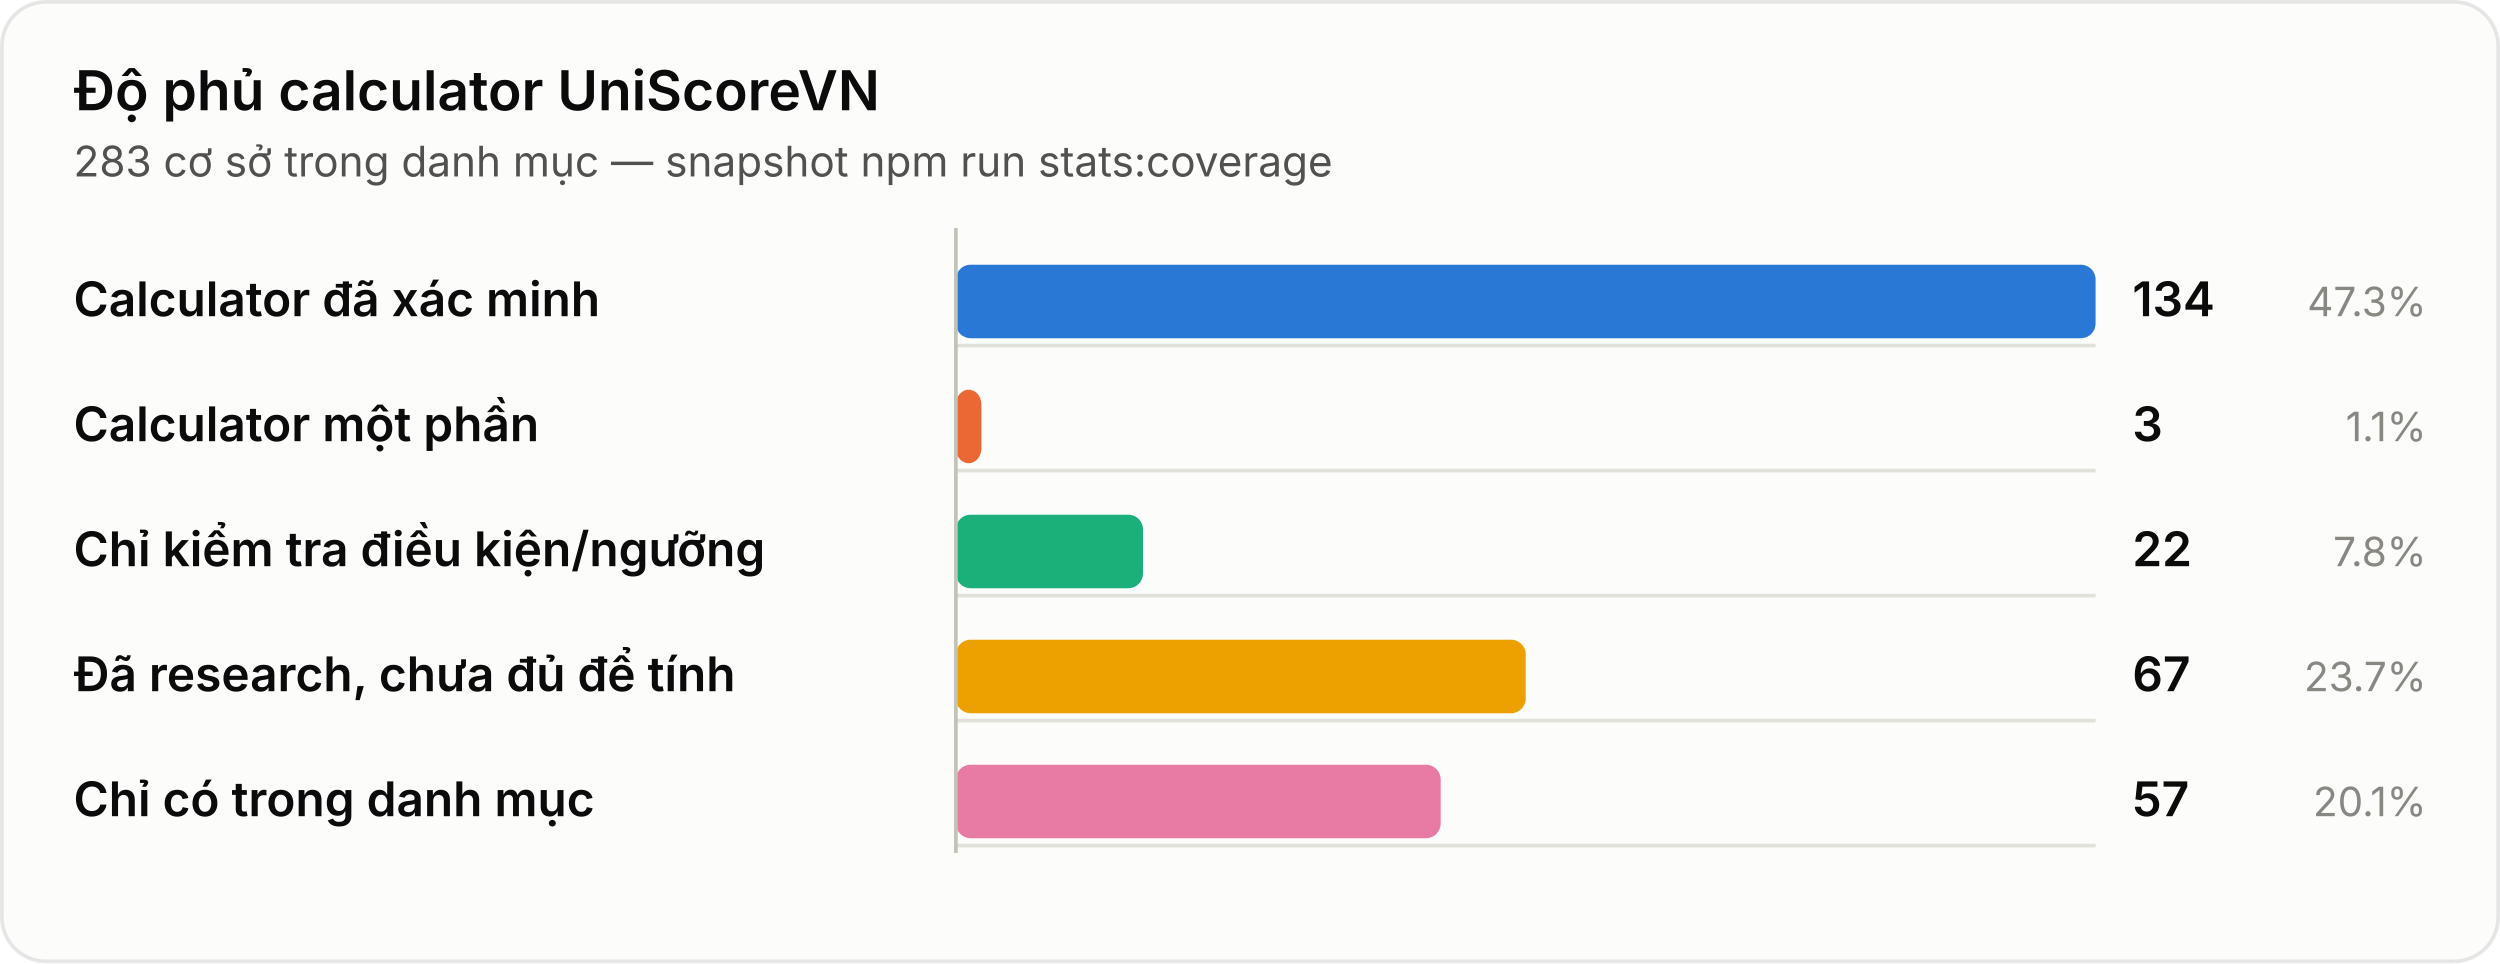
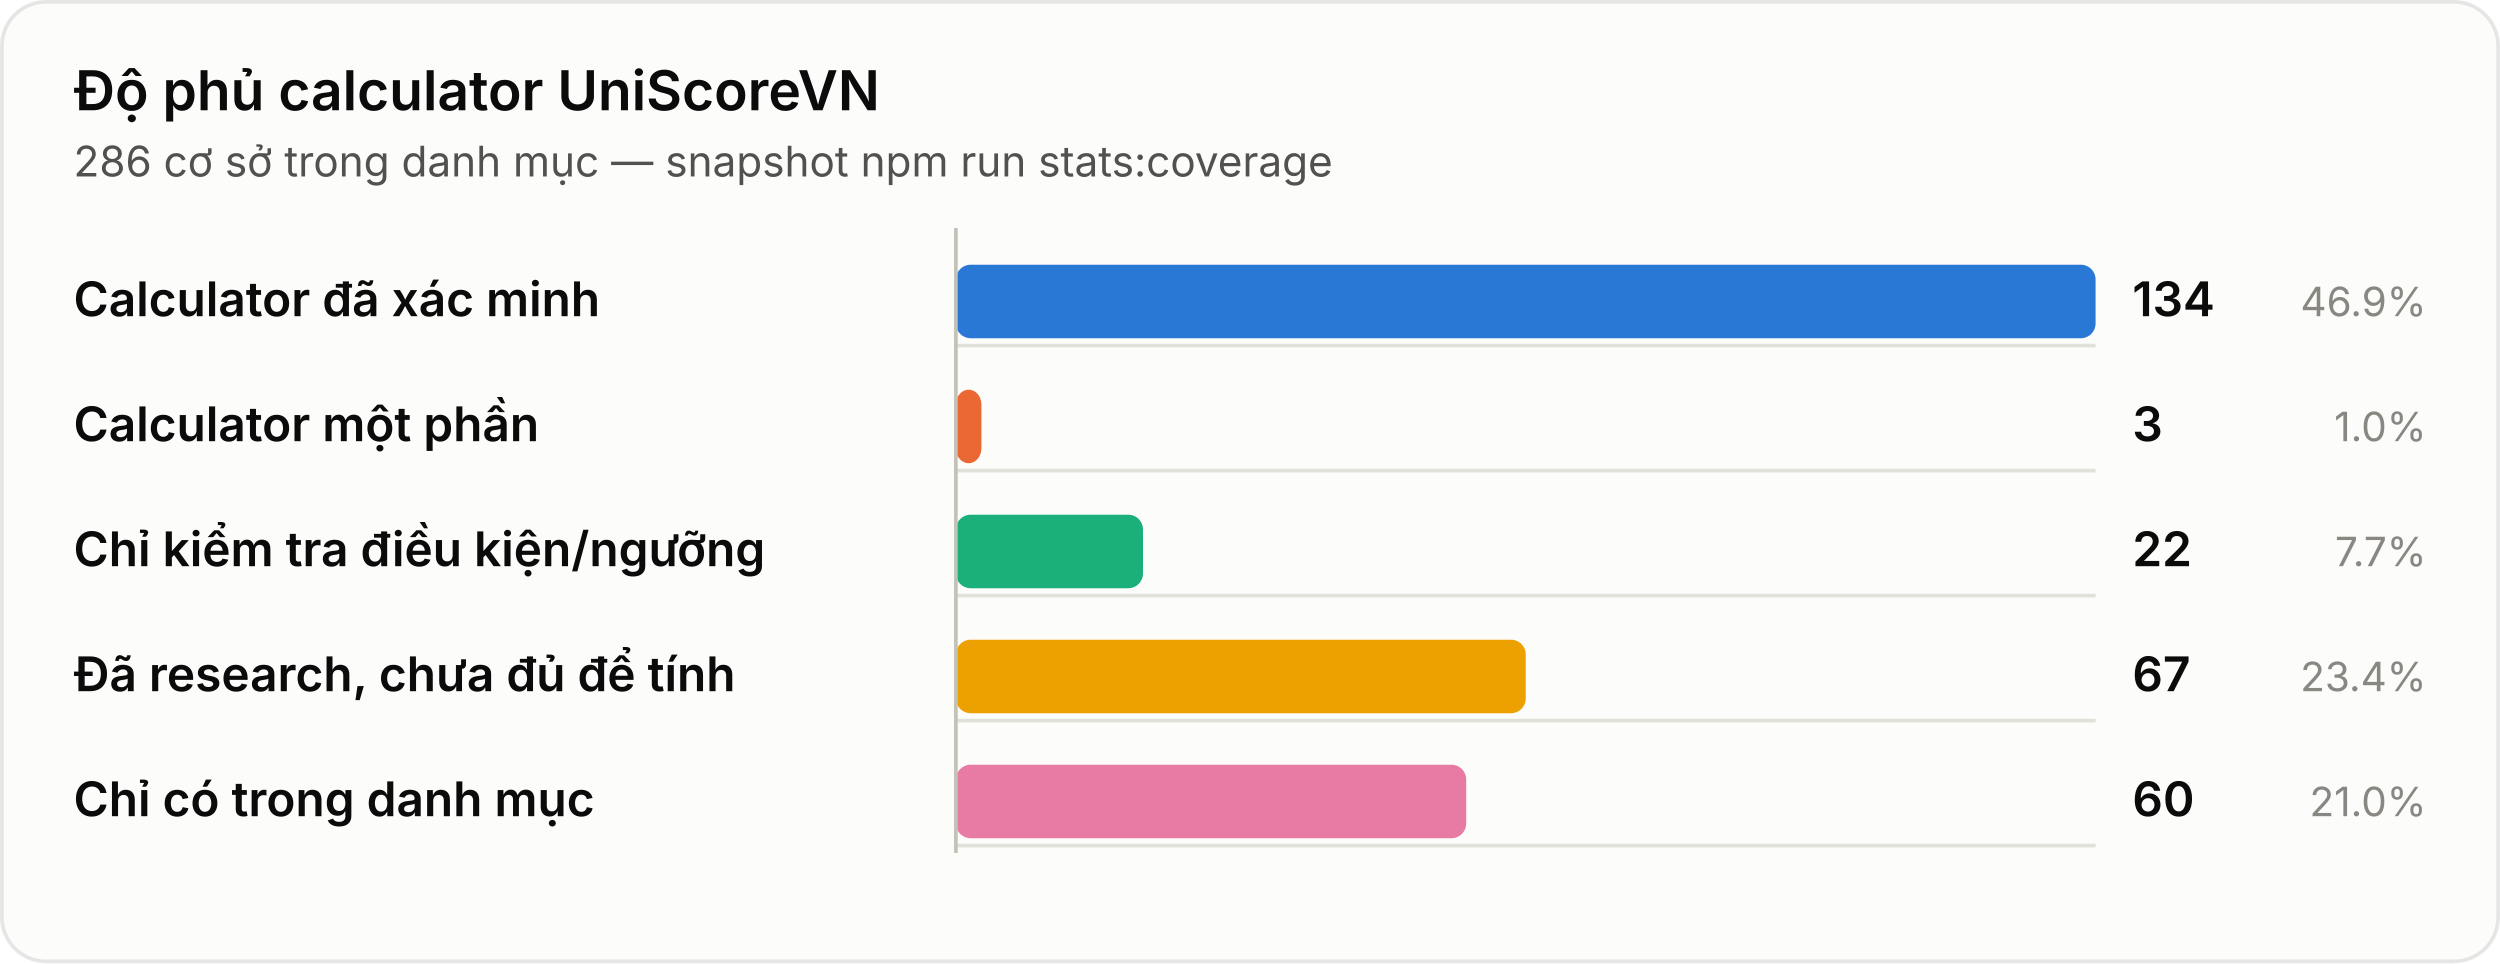
<svg xmlns="http://www.w3.org/2000/svg" width="680" height="262" viewBox="0 0 680 262" font-family="system-ui, -apple-system, Segoe UI, sans-serif">
  <rect x="0.5" y="0.5" width="679" height="261" rx="12" fill="#fcfcfb" stroke="rgba(11,11,11,0.10)" />
  <text x="20" y="30" font-size="15" font-weight="600" fill="#0b0b0b">Độ phủ calculator UniScoreVN</text>
-   <text x="20" y="48" font-size="11.5" fill="#52514e">283 cơ sở trong danh mục — snapshot npm run stats:coverage</text>
+   <text x="20" y="48" font-size="11.5" fill="#52514e">286 cơ sở trong danh mục — snapshot npm run stats:coverage</text>
  <g transform="translate(20, 10)">
    <text x="0" y="76" font-size="13" font-weight="600" fill="#0b0b0b">Calculator đã xác minh</text>
    <line x1="240" y1="84" x2="550" y2="84" stroke="#e1e0d9" stroke-width="1" />
    <rect x="240" y="62" width="310" height="20" rx="4" fill="#2a78d6" />
    <text x="560" y="76" font-size="13" font-weight="600" fill="#0b0b0b" text-anchor="start">134</text>
-     <text x="640" y="76" font-size="11" fill="#898781" text-anchor="end">47.3%</text>
+     <text x="640" y="76" font-size="11" fill="#898781" text-anchor="end">46.9%</text>
    <text x="0" y="110" font-size="13" font-weight="600" fill="#0b0b0b">Calculator một phần</text>
    <line x1="240" y1="118" x2="550" y2="118" stroke="#e1e0d9" stroke-width="1" />
    <rect x="240" y="96" width="6.94" height="20" rx="4" fill="#eb6834" />
    <text x="560" y="110" font-size="13" font-weight="600" fill="#0b0b0b" text-anchor="start">3</text>
-     <text x="640" y="110" font-size="11" fill="#898781" text-anchor="end">1.1%</text>
+     <text x="640" y="110" font-size="11" fill="#898781" text-anchor="end">1.0%</text>
    <text x="0" y="144" font-size="13" font-weight="600" fill="#0b0b0b">Chỉ kiểm tra điều kiện/ngưỡng</text>
    <line x1="240" y1="152" x2="550" y2="152" stroke="#e1e0d9" stroke-width="1" />
    <rect x="240" y="130" width="50.896" height="20" rx="4" fill="#1baf7a" />
    <text x="560" y="144" font-size="13" font-weight="600" fill="#0b0b0b" text-anchor="start">22</text>
-     <text x="640" y="144" font-size="11" fill="#898781" text-anchor="end">7.8%</text>
+     <text x="640" y="144" font-size="11" fill="#898781" text-anchor="end">7.7%</text>
    <text x="0" y="178" font-size="13" font-weight="600" fill="#0b0b0b">Đã research, chưa đủ để tính</text>
    <line x1="240" y1="186" x2="550" y2="186" stroke="#e1e0d9" stroke-width="1" />
    <rect x="240" y="164" width="155" height="20" rx="4" fill="#eda100" />
    <text x="560" y="178" font-size="13" font-weight="600" fill="#0b0b0b" text-anchor="start">67</text>
-     <text x="640" y="178" font-size="11" fill="#898781" text-anchor="end">23.7%</text>
+     <text x="640" y="178" font-size="11" fill="#898781" text-anchor="end">23.4%</text>
    <text x="0" y="212" font-size="13" font-weight="600" fill="#0b0b0b">Chỉ có trong danh mục</text>
    <line x1="240" y1="220" x2="550" y2="220" stroke="#e1e0d9" stroke-width="1" />
-     <rect x="240" y="198" width="131.866" height="20" rx="4" fill="#e87ba4" />
-     <text x="560" y="212" font-size="13" font-weight="600" fill="#0b0b0b" text-anchor="start">57</text>
-     <text x="640" y="212" font-size="11" fill="#898781" text-anchor="end">20.1%</text>
+     <rect x="240" y="198" width="138.806" height="20" rx="4" fill="#e87ba4" />
+     <text x="560" y="212" font-size="13" font-weight="600" fill="#0b0b0b" text-anchor="start">60</text>
+     <text x="640" y="212" font-size="11" fill="#898781" text-anchor="end">21.0%</text>
    <line x1="240" y1="52" x2="240" y2="222" stroke="#c3c2b7" stroke-width="1" />
  </g>
</svg>
